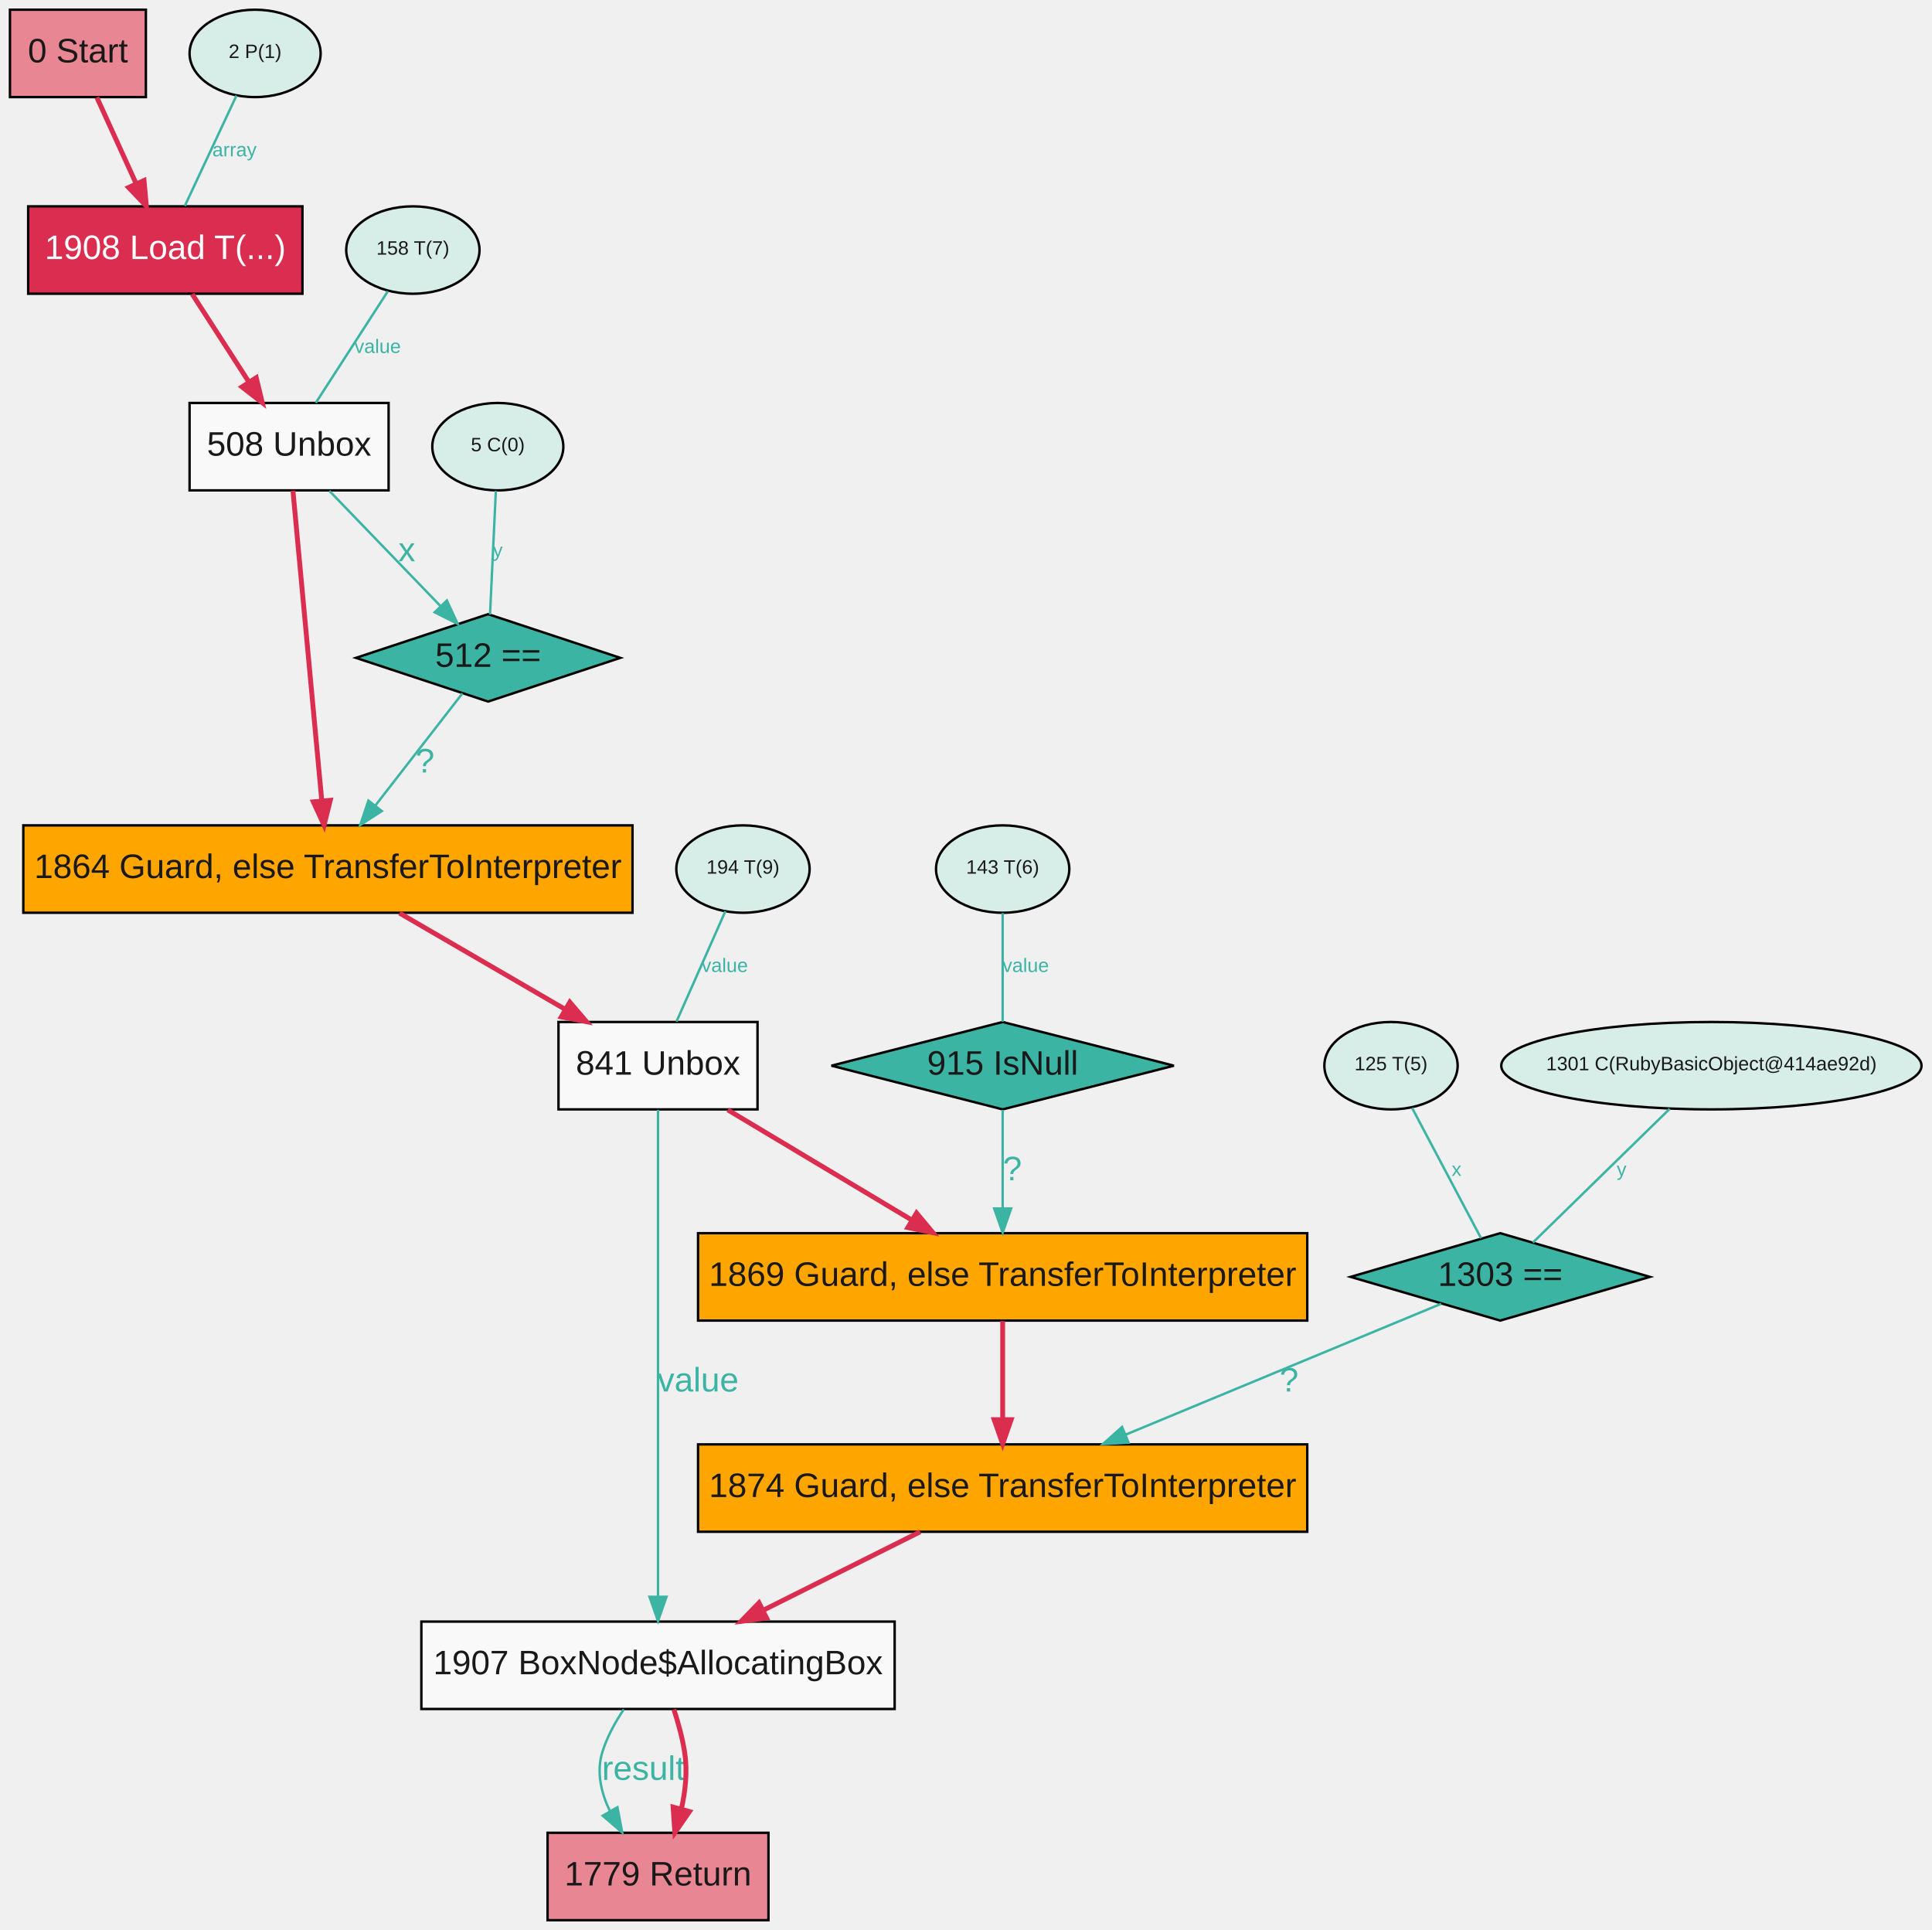
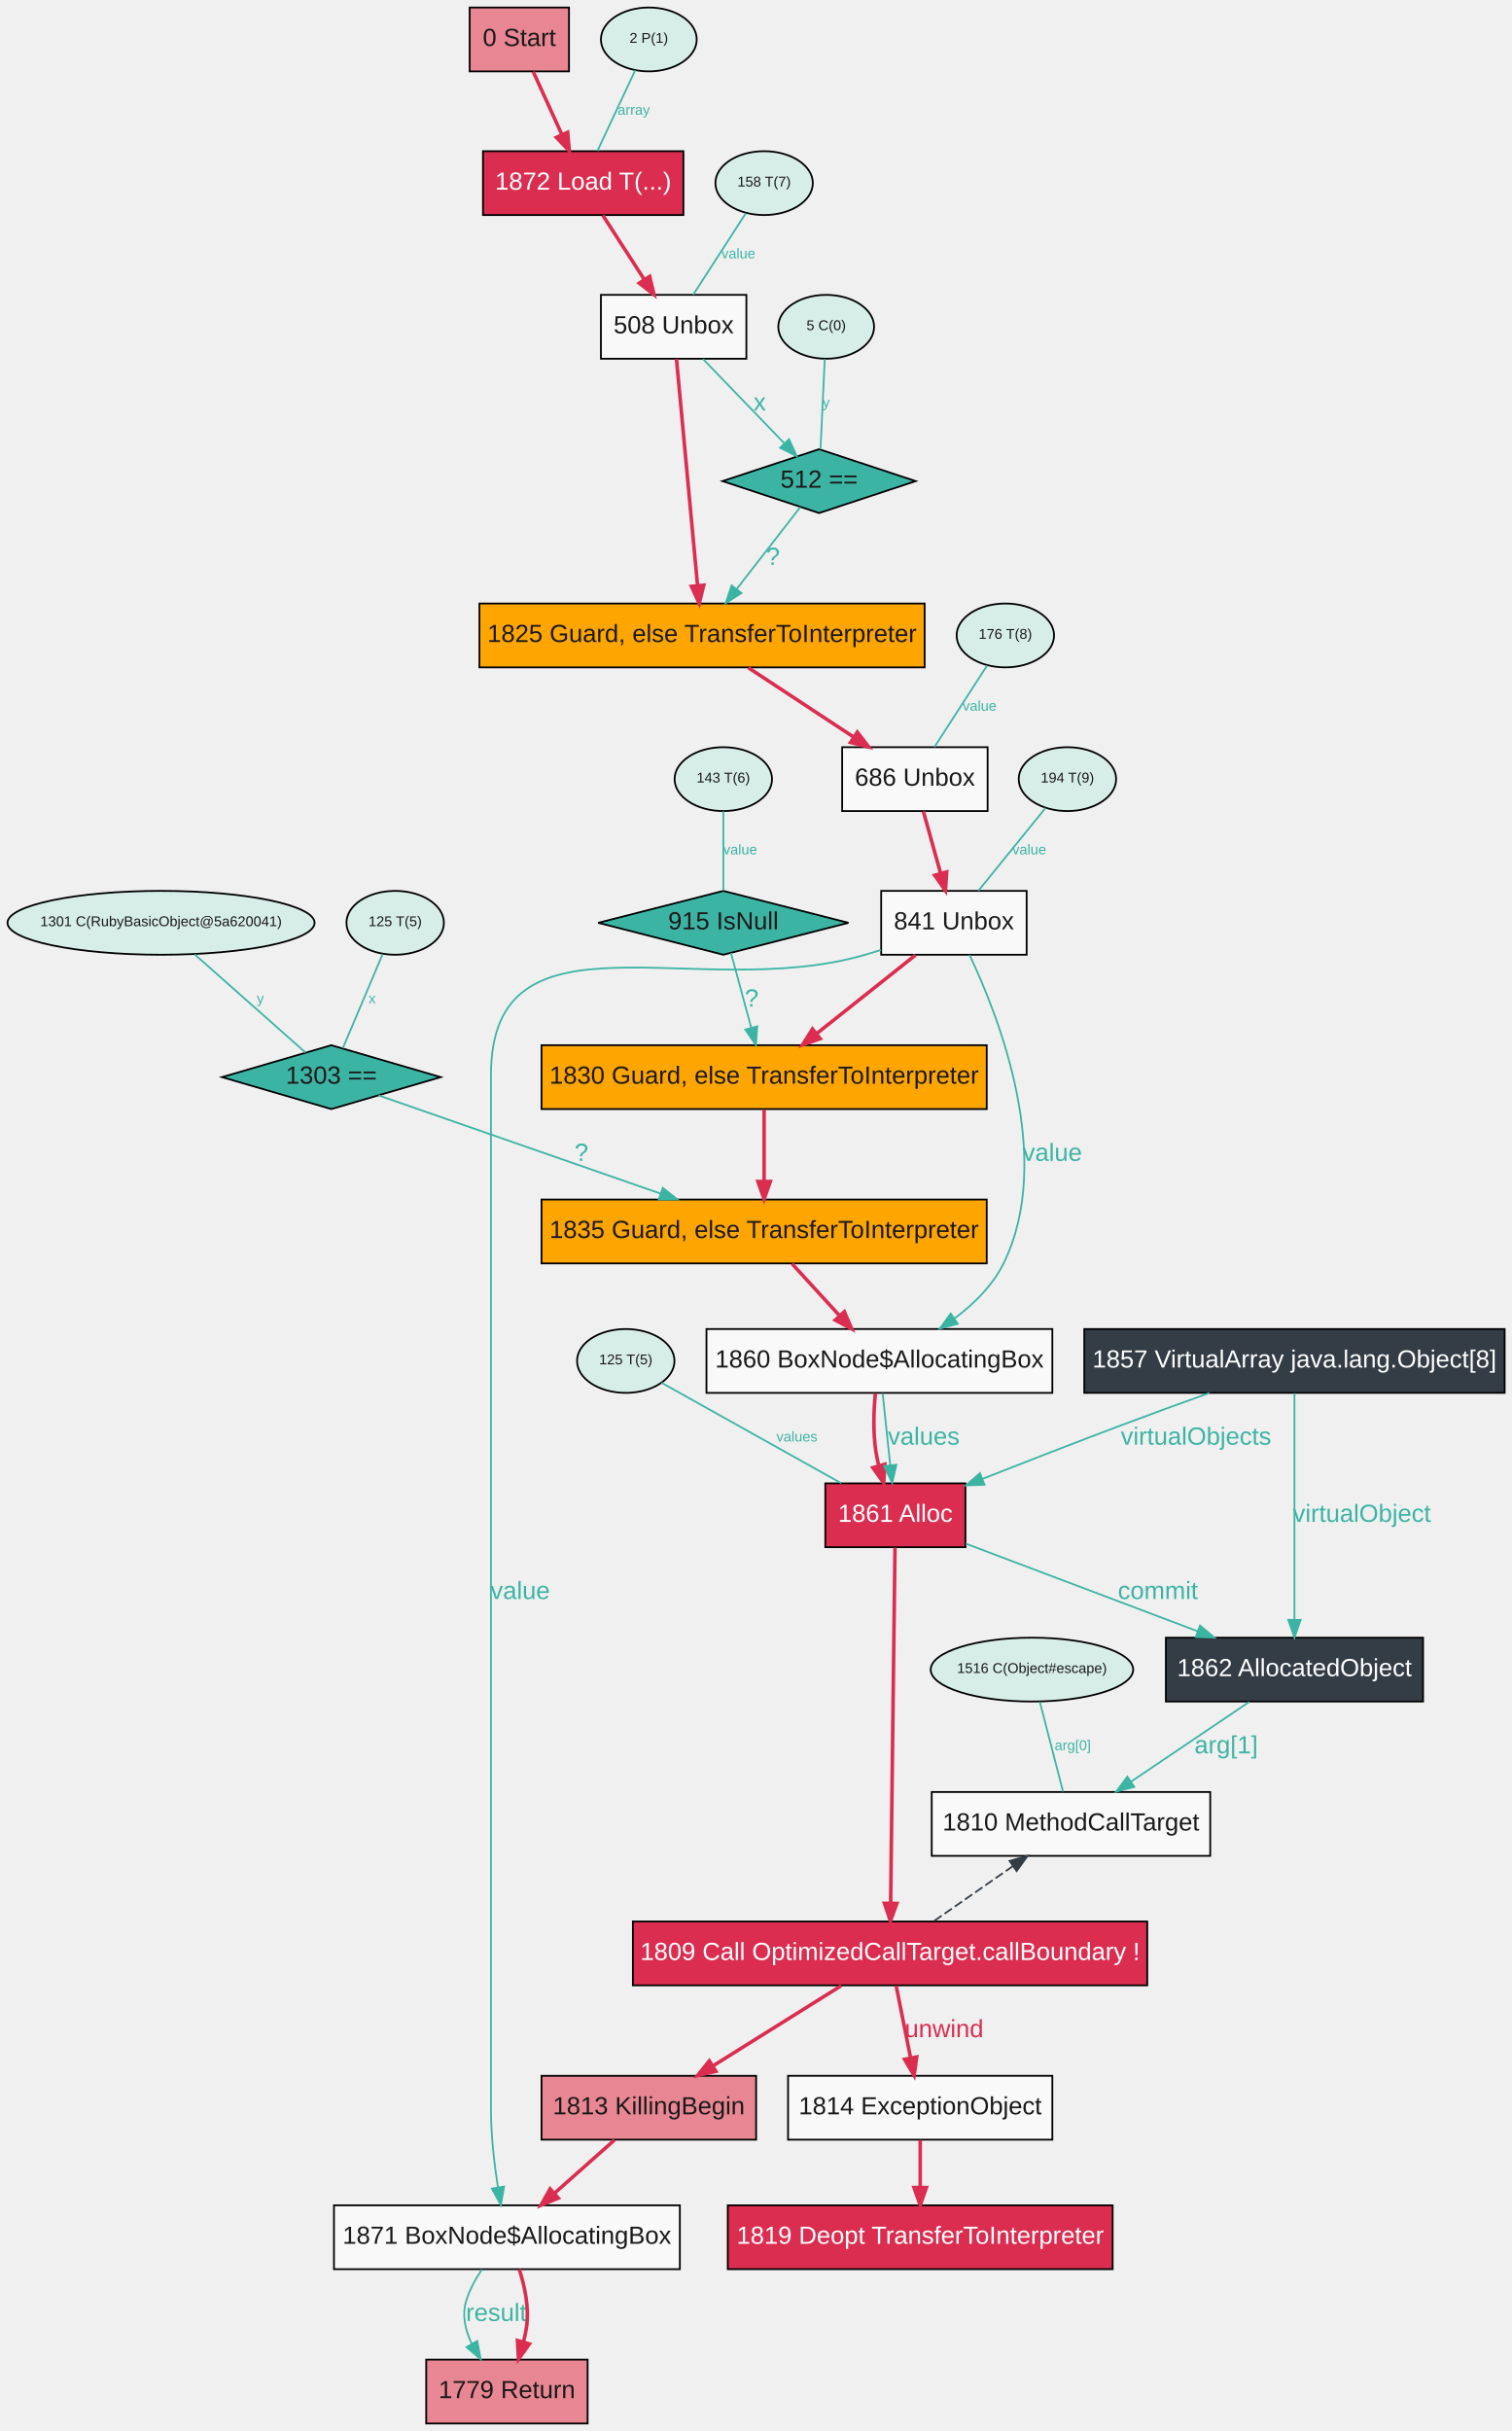
- <svg xmlns="http://www.w3.org/2000/svg" width="796pt" height="795pt" viewBox="0.00 0.00 795.79 795.00">
-   <g id="graph0" class="graph" transform="scale(1 1) rotate(0) translate(4 791)">
+ <svg xmlns="http://www.w3.org/2000/svg" width="852pt" height="1370pt" viewBox="0.00 0.00 852.29 1370.00">
+   <g id="graph0" class="graph" transform="scale(1 1) rotate(0) translate(4 1366)">
    <g id="node1" class="node">
-       <polygon fill="#e98693" stroke="black" points="56,-787 0,-787 0,-751 56,-751 56,-787" />
-       <text text-anchor="middle" x="28" y="-765.3" font-family="Arial" font-size="14.00" fill="#1a1919">0 Start</text>
+       <polygon fill="#e98693" stroke="black" points="316.79,-1362 260.79,-1362 260.79,-1326 316.79,-1326 316.79,-1362" />
+       <text text-anchor="middle" x="288.79" y="-1340.3" font-family="Arial" font-size="14.00" fill="#1a1919">0 Start</text>
+     </g>
+     <g id="node22" class="node">
+       <polygon fill="#da2d4f" stroke="black" points="381.29,-1281 268.29,-1281 268.29,-1245 381.29,-1245 381.29,-1281" />
+       <text text-anchor="middle" x="324.79" y="-1259.3" font-family="Arial" font-size="14.00" fill="#ffffff">1872 Load T(...)</text>
+     </g>
+     <g id="edge37" class="edge">
+       <path fill="none" stroke="#da2d4f" stroke-width="2" d="M296.6,-1325.86C301.31,-1315.51 307.42,-1302.1 312.75,-1290.41" />
+       <polygon fill="#da2d4f" stroke="#da2d4f" stroke-width="2" points="316.03,-1291.66 316.99,-1281.11 309.66,-1288.76 316.03,-1291.66" />
+     </g>
+     <g id="node2" class="node">
+       <polygon fill="#f9f9f9" stroke="black" points="416.79,-1200 334.79,-1200 334.79,-1164 416.79,-1164 416.79,-1200" />
+       <text text-anchor="middle" x="375.79" y="-1178.3" font-family="Arial" font-size="14.00" fill="#1a1919">508 Unbox</text>
+     </g>
+     <g id="node3" class="node">
+       <polygon fill="#3cb4a4" stroke="black" points="457.79,-1113 403.32,-1095 457.79,-1077 512.25,-1095 457.79,-1113" />
+       <text text-anchor="middle" x="457.79" y="-1091.3" font-family="Arial" font-size="14.00" fill="#1a1919">512 ==</text>
+     </g>
+     <g id="edge2" class="edge">
+       <path fill="none" stroke="#3cb4a4" d="M392.38,-1163.8C405.57,-1150.13 424.05,-1130.97 438.01,-1116.5" />
+       <polygon fill="#3cb4a4" stroke="#3cb4a4" points="440.81,-1118.64 445.23,-1109.01 435.77,-1113.78 440.81,-1118.64" />
+       <text text-anchor="middle" x="424.29" y="-1134.8" font-family="arial" font-size="14.00" fill="#3cb4a4">x</text>
+     </g>
+     <g id="node14" class="node">
+       <polygon fill="#ffa500" stroke="black" points="517.29,-1026 266.29,-1026 266.29,-990 517.29,-990 517.29,-1026" />
+       <text text-anchor="middle" x="391.79" y="-1004.3" font-family="Arial" font-size="14.00" fill="#1a1919">1825 Guard, else TransferToInterpreter</text>
+     </g>
+     <g id="edge1" class="edge">
+       <path fill="none" stroke="#da2d4f" stroke-width="2" d="M377.38,-1163.88C380.16,-1134 385.91,-1072.11 389.25,-1036.27" />
+       <polygon fill="#da2d4f" stroke="#da2d4f" stroke-width="2" points="392.76,-1036.33 390.2,-1026.05 385.79,-1035.68 392.76,-1036.33" />
+     </g>
+     <g id="edge15" class="edge">
+       <path fill="none" stroke="#3cb4a4" d="M447.18,-1080.34C437.53,-1067.91 423.03,-1049.24 411.29,-1034.12" />
+       <polygon fill="#3cb4a4" stroke="#3cb4a4" points="414,-1031.9 405.1,-1026.15 408.47,-1036.19 414,-1031.9" />
+       <text text-anchor="middle" x="431.79" y="-1047.8" font-family="arial" font-size="14.00" fill="#3cb4a4">?</text>
+     </g>
+     <g id="node4" class="node">
+       <polygon fill="#f9f9f9" stroke="black" points="552.79,-945 470.79,-945 470.79,-909 552.79,-909 552.79,-945" />
+       <text text-anchor="middle" x="511.79" y="-923.3" font-family="Arial" font-size="14.00" fill="#1a1919">686 Unbox</text>
+     </g>
+     <g id="node5" class="node">
+       <polygon fill="#f9f9f9" stroke="black" points="574.79,-864 492.79,-864 492.79,-828 574.79,-828 574.79,-864" />
+       <text text-anchor="middle" x="533.79" y="-842.3" font-family="Arial" font-size="14.00" fill="#1a1919">841 Unbox</text>
+     </g>
+     <g id="edge4" class="edge">
+       <path fill="none" stroke="#da2d4f" stroke-width="2" d="M516.56,-908.86C519.41,-898.61 523.1,-885.37 526.33,-873.76" />
+       <polygon fill="#da2d4f" stroke="#da2d4f" stroke-width="2" points="529.71,-874.68 529.02,-864.11 522.97,-872.8 529.71,-874.68" />
+     </g>
+     <g id="node15" class="node">
+       <polygon fill="#ffa500" stroke="black" points="552.29,-777 301.29,-777 301.29,-741 552.29,-741 552.29,-777" />
+       <text text-anchor="middle" x="426.79" y="-755.3" font-family="Arial" font-size="14.00" fill="#1a1919">1830 Guard, else TransferToInterpreter</text>
+     </g>
+     <g id="edge5" class="edge">
+       <path fill="none" stroke="#da2d4f" stroke-width="2" d="M512.13,-827.8C496.18,-815.13 474.29,-797.73 456.67,-783.74" />
+       <polygon fill="#da2d4f" stroke="#da2d4f" stroke-width="2" points="458.41,-780.66 448.41,-777.18 454.06,-786.14 458.41,-780.66" />
+     </g>
+     <g id="node18" class="node">
+       <polygon fill="#f9f9f9" stroke="black" points="589.29,-617 394.29,-617 394.29,-581 589.29,-581 589.29,-617" />
+       <text text-anchor="middle" x="491.79" y="-595.3" font-family="Arial" font-size="14.00" fill="#1a1919">1860 BoxNode$AllocatingBox</text>
+     </g>
+     <g id="edge21" class="edge">
+       <path fill="none" stroke="#3cb4a4" d="M542.58,-827.89C559.12,-793.18 590.69,-712.8 561.79,-654 555.69,-641.6 545.22,-631.24 534.21,-623.02" />
+       <polygon fill="#3cb4a4" stroke="#3cb4a4" points="535.96,-619.97 525.75,-617.15 531.97,-625.73 535.96,-619.97" />
+       <text text-anchor="middle" x="589.29" y="-711.8" font-family="arial" font-size="14.00" fill="#3cb4a4">value</text>
+     </g>
+     <g id="node21" class="node">
+       <polygon fill="#f9f9f9" stroke="black" points="379.29,-123 184.29,-123 184.29,-87 379.29,-87 379.29,-123" />
+       <text text-anchor="middle" x="281.79" y="-101.3" font-family="Arial" font-size="14.00" fill="#1a1919">1871 BoxNode$AllocatingBox</text>
+     </g>
+     <g id="edge28" class="edge">
+       <path fill="none" stroke="#3cb4a4" d="M492.68,-830.7C489.68,-829.76 486.69,-828.85 483.79,-828 389.18,-800.47 272.79,-858.53 272.79,-760 272.79,-760 272.79,-760 272.79,-177 272.79,-162.39 274.68,-146.23 276.74,-133.02" />
+       <polygon fill="#3cb4a4" stroke="#3cb4a4" points="280.19,-133.58 278.38,-123.14 273.29,-132.43 280.19,-133.58" />
+       <text text-anchor="middle" x="289.29" y="-464.8" font-family="arial" font-size="14.00" fill="#3cb4a4">value</text>
+     </g>
+     <g id="node6" class="node">
+       <polygon fill="#3cb4a4" stroke="black" points="403.79,-864 333.23,-846 403.79,-828 474.34,-846 403.79,-864" />
+       <text text-anchor="middle" x="403.79" y="-842.3" font-family="Arial" font-size="14.00" fill="#1a1919">915 IsNull</text>
+     </g>
+     <g id="edge17" class="edge">
+       <path fill="none" stroke="#3cb4a4" d="M408.11,-829.01C411.31,-817.21 415.73,-800.86 419.47,-787.04" />
+       <polygon fill="#3cb4a4" stroke="#3cb4a4" points="422.93,-787.65 422.16,-777.08 416.17,-785.82 422.93,-787.65" />
+       <text text-anchor="middle" x="419.79" y="-798.8" font-family="arial" font-size="14.00" fill="#3cb4a4">?</text>
+     </g>
+     <g id="node7" class="node">
+       <polygon fill="#3cb4a4" stroke="black" points="182.79,-777 121.12,-759 182.79,-741 244.45,-759 182.79,-777" />
+       <text text-anchor="middle" x="182.79" y="-755.3" font-family="Arial" font-size="14.00" fill="#1a1919">1303 ==</text>
+     </g>
+     <g id="node16" class="node">
+       <polygon fill="#ffa500" stroke="black" points="552.29,-690 301.29,-690 301.29,-654 552.29,-654 552.29,-690" />
+       <text text-anchor="middle" x="426.79" y="-668.3" font-family="Arial" font-size="14.00" fill="#1a1919">1835 Guard, else TransferToInterpreter</text>
+     </g>
+     <g id="edge19" class="edge">
+       <path fill="none" stroke="#3cb4a4" d="M209.36,-748.74C247.31,-735.52 317.99,-710.9 368.47,-693.32" />
+       <polygon fill="#3cb4a4" stroke="#3cb4a4" points="369.67,-696.6 377.96,-690.01 367.37,-689.99 369.67,-696.6" />
+       <text text-anchor="middle" x="323.79" y="-711.8" font-family="arial" font-size="14.00" fill="#3cb4a4">?</text>
+     </g>
+     <g id="node8" class="node">
+       <polygon fill="#e98693" stroke="black" points="327.29,-36 236.29,-36 236.29,0 327.29,0 327.29,-36" />
+       <text text-anchor="middle" x="281.79" y="-14.3" font-family="Arial" font-size="14.00" fill="#1a1919">1779 Return</text>
+     </g>
+     <g id="node9" class="node">
+       <polygon fill="#da2d4f" stroke="black" points="642.79,-283 352.79,-283 352.79,-247 642.79,-247 642.79,-283" />
+       <text text-anchor="middle" x="497.79" y="-261.3" font-family="Arial" font-size="14.00" fill="#ffffff">1809 Call OptimizedCallTarget.callBoundary !</text>
+     </g>
+     <g id="node11" class="node">
+       <polygon fill="#e98693" stroke="black" points="422.29,-196 301.29,-196 301.29,-160 422.29,-160 422.29,-196" />
+       <text text-anchor="middle" x="361.79" y="-174.3" font-family="Arial" font-size="14.00" fill="#1a1919">1813 KillingBegin</text>
+     </g>
+     <g id="edge9" class="edge">
+       <path fill="none" stroke="#da2d4f" stroke-width="2" d="M470.26,-246.8C449.43,-233.78 420.64,-215.78 397.95,-201.6" />
+       <polygon fill="#da2d4f" stroke="#da2d4f" stroke-width="2" points="399.6,-198.51 389.27,-196.18 395.89,-204.44 399.6,-198.51" />
    </g>
    <g id="node12" class="node">
-       <polygon fill="#da2d4f" stroke="black" points="120.5,-706 7.5,-706 7.5,-670 120.5,-670 120.5,-706" />
-       <text text-anchor="middle" x="64" y="-684.3" font-family="Arial" font-size="14.00" fill="#ffffff">1908 Load T(...)</text>
+       <polygon fill="#f9f9f9" stroke="black" points="589.29,-196 440.29,-196 440.29,-160 589.29,-160 589.29,-196" />
+       <text text-anchor="middle" x="514.79" y="-174.3" font-family="Arial" font-size="14.00" fill="#1a1919">1814 ExceptionObject</text>
+     </g>
+     <g id="edge10" class="edge">
+       <path fill="none" stroke="#da2d4f" stroke-width="2" d="M501.23,-246.8C503.55,-235.16 506.68,-219.55 509.34,-206.24" />
+       <polygon fill="#da2d4f" stroke="#da2d4f" stroke-width="2" points="512.82,-206.67 511.35,-196.18 505.96,-205.29 512.82,-206.67" />
+       <text text-anchor="middle" x="528.29" y="-217.8" font-family="arial" font-size="14.00" fill="#da2d4f">unwind</text>
+     </g>
+     <g id="node10" class="node">
+       <polygon fill="#f9f9f9" stroke="black" points="678.29,-356 521.29,-356 521.29,-320 678.29,-320 678.29,-356" />
+       <text text-anchor="middle" x="599.79" y="-334.3" font-family="Arial" font-size="14.00" fill="#1a1919">1810 MethodCallTarget</text>
+     </g>
+     <g id="edge8" class="edge">
+       <path fill="none" stroke="#343d46" stroke-dasharray="5,2" d="M567.11,-314.26C552.6,-304.15 535.8,-292.46 522.37,-283.11" />
+       <polygon fill="#343d46" stroke="#343d46" points="565.15,-317.15 575.35,-319.99 569.15,-311.41 565.15,-317.15" />
+     </g>
+     <g id="edge13" class="edge">
+       <path fill="none" stroke="#da2d4f" stroke-width="2" d="M342.42,-159.81C332.3,-150.83 319.75,-139.69 308.7,-129.89" />
+       <polygon fill="#da2d4f" stroke="#da2d4f" stroke-width="2" points="310.78,-127.05 300.97,-123.03 306.13,-132.28 310.78,-127.05" />
+     </g>
+     <g id="node13" class="node">
+       <polygon fill="#da2d4f" stroke="black" points="623.29,-123 406.29,-123 406.29,-87 623.29,-87 623.29,-123" />
+       <text text-anchor="middle" x="514.79" y="-101.3" font-family="Arial" font-size="14.00" fill="#ffffff">1819 Deopt TransferToInterpreter</text>
+     </g>
+     <g id="edge14" class="edge">
+       <path fill="none" stroke="#da2d4f" stroke-width="2" d="M514.79,-159.81C514.79,-151.79 514.79,-142.05 514.79,-133.07" />
+       <polygon fill="#da2d4f" stroke="#da2d4f" stroke-width="2" points="518.29,-133.03 514.79,-123.03 511.29,-133.03 518.29,-133.03" />
+     </g>
+     <g id="edge16" class="edge">
+       <path fill="none" stroke="#da2d4f" stroke-width="2" d="M417.82,-989.86C435.28,-978.37 458.45,-963.11 477.42,-950.63" />
+       <polygon fill="#da2d4f" stroke="#da2d4f" stroke-width="2" points="479.37,-953.53 485.8,-945.11 475.52,-947.68 479.37,-953.53" />
+     </g>
+     <g id="edge18" class="edge">
+       <path fill="none" stroke="#da2d4f" stroke-width="2" d="M426.79,-740.8C426.79,-729.16 426.79,-713.55 426.79,-700.24" />
+       <polygon fill="#da2d4f" stroke="#da2d4f" stroke-width="2" points="430.29,-700.18 426.79,-690.18 423.29,-700.18 430.29,-700.18" />
    </g>
    <g id="edge20" class="edge">
-       <path fill="none" stroke="#da2d4f" stroke-width="2" d="M35.81,-750.86C40.53,-740.51 46.64,-727.1 51.96,-715.41" />
-       <polygon fill="#da2d4f" stroke="#da2d4f" stroke-width="2" points="55.24,-716.66 56.2,-706.11 48.87,-713.76 55.24,-716.66" />
-     </g>
-     <g id="node2" class="node">
-       <polygon fill="#f9f9f9" stroke="black" points="156,-625 74,-625 74,-589 156,-589 156,-625" />
-       <text text-anchor="middle" x="115" y="-603.3" font-family="Arial" font-size="14.00" fill="#1a1919">508 Unbox</text>
-     </g>
-     <g id="node3" class="node">
-       <polygon fill="#3cb4a4" stroke="black" points="197,-538 142.54,-520 197,-502 251.46,-520 197,-538" />
-       <text text-anchor="middle" x="197" y="-516.3" font-family="Arial" font-size="14.00" fill="#1a1919">512 ==</text>
-     </g>
-     <g id="edge2" class="edge">
-       <path fill="none" stroke="#3cb4a4" d="M131.59,-588.8C144.78,-575.13 163.27,-555.97 177.22,-541.5" />
-       <polygon fill="#3cb4a4" stroke="#3cb4a4" points="180.02,-543.64 184.45,-534.01 174.99,-538.78 180.02,-543.64" />
-       <text text-anchor="middle" x="163.5" y="-559.8" font-family="arial" font-size="14.00" fill="#3cb4a4">x</text>
-     </g>
-     <g id="node8" class="node">
-       <polygon fill="#ffa500" stroke="black" points="256.5,-451 5.5,-451 5.5,-415 256.5,-415 256.5,-451" />
-       <text text-anchor="middle" x="131" y="-429.3" font-family="Arial" font-size="14.00" fill="#1a1919">1864 Guard, else TransferToInterpreter</text>
-     </g>
-     <g id="edge1" class="edge">
-       <path fill="none" stroke="#da2d4f" stroke-width="2" d="M116.59,-588.88C119.37,-559 125.13,-497.11 128.46,-461.27" />
-       <polygon fill="#da2d4f" stroke="#da2d4f" stroke-width="2" points="131.97,-461.33 129.41,-451.05 125,-460.68 131.97,-461.33" />
+       <path fill="none" stroke="#da2d4f" stroke-width="2" d="M442.52,-653.81C450.58,-645 460.54,-634.13 469.39,-624.46" />
+       <polygon fill="#da2d4f" stroke="#da2d4f" stroke-width="2" points="472.03,-626.77 476.2,-617.03 466.86,-622.04 472.03,-626.77" />
+     </g>
+     <g id="node17" class="node">
+       <polygon fill="#343d46" stroke="black" points="844.29,-617 607.29,-617 607.29,-581 844.29,-581 844.29,-617" />
+       <text text-anchor="middle" x="725.79" y="-595.3" font-family="Arial" font-size="14.00" fill="#ffffff">1857 VirtualArray java.lang.Object[8]</text>
+     </g>
+     <g id="node19" class="node">
+       <polygon fill="#da2d4f" stroke="black" points="540.29,-530 461.29,-530 461.29,-494 540.29,-494 540.29,-530" />
+       <text text-anchor="middle" x="500.79" y="-508.3" font-family="Arial" font-size="14.00" fill="#ffffff">1861 Alloc</text>
+     </g>
+     <g id="edge23" class="edge">
+       <path fill="none" stroke="#3cb4a4" d="M677.84,-580.98C662.17,-575.34 644.71,-568.98 628.79,-563 602.68,-553.19 573.73,-541.92 549.97,-532.56" />
+       <polygon fill="#3cb4a4" stroke="#3cb4a4" points="551.05,-529.22 540.47,-528.81 548.48,-535.73 551.05,-529.22" />
+       <text text-anchor="middle" x="670.29" y="-551.8" font-family="arial" font-size="14.00" fill="#3cb4a4">virtualObjects</text>
+     </g>
+     <g id="node20" class="node">
+       <polygon fill="#343d46" stroke="black" points="798.29,-443 653.29,-443 653.29,-407 798.29,-407 798.29,-443" />
+       <text text-anchor="middle" x="725.79" y="-421.3" font-family="Arial" font-size="14.00" fill="#ffffff">1862 AllocatedObject</text>
+     </g>
+     <g id="edge26" class="edge">
+       <path fill="none" stroke="#3cb4a4" d="M725.79,-580.88C725.79,-551 725.79,-489.11 725.79,-453.27" />
+       <polygon fill="#3cb4a4" stroke="#3cb4a4" points="729.29,-453.05 725.79,-443.05 722.29,-453.05 729.29,-453.05" />
+       <text text-anchor="middle" x="763.79" y="-508.3" font-family="arial" font-size="14.00" fill="#3cb4a4">virtualObject</text>
+     </g>
+     <g id="edge22" class="edge">
+       <path fill="none" stroke="#da2d4f" stroke-width="2" d="M489.48,-580.78C488.58,-571.1 488.13,-558.82 489.79,-548 490.2,-545.32 490.78,-542.56 491.46,-539.83" />
+       <polygon fill="#da2d4f" stroke="#da2d4f" stroke-width="2" points="494.82,-540.78 494.24,-530.2 488.1,-538.83 494.82,-540.78" />
+     </g>
+     <g id="edge24" class="edge">
+       <path fill="none" stroke="#3cb4a4" d="M493.61,-580.8C494.84,-569.16 496.49,-553.55 497.9,-540.24" />
+       <polygon fill="#3cb4a4" stroke="#3cb4a4" points="501.39,-540.49 498.97,-530.18 494.43,-539.75 501.39,-540.49" />
+       <text text-anchor="middle" x="516.79" y="-551.8" font-family="arial" font-size="14.00" fill="#3cb4a4">values</text>
+     </g>
+     <g id="edge25" class="edge">
+       <path fill="none" stroke="#da2d4f" stroke-width="2" d="M500.57,-493.77C500.06,-451.86 498.74,-344.31 498.12,-293.44" />
+       <polygon fill="#da2d4f" stroke="#da2d4f" stroke-width="2" points="501.62,-293.17 498,-283.21 494.62,-293.25 501.62,-293.17" />
+     </g>
+     <g id="edge27" class="edge">
+       <path fill="none" stroke="#3cb4a4" d="M540.49,-496C576.82,-482.28 630.88,-461.85 671.25,-446.6" />
+       <polygon fill="#3cb4a4" stroke="#3cb4a4" points="672.56,-449.85 680.68,-443.04 670.09,-443.3 672.56,-449.85" />
+       <text text-anchor="middle" x="648.79" y="-464.8" font-family="arial" font-size="14.00" fill="#3cb4a4">commit</text>
+     </g>
+     <g id="edge12" class="edge">
+       <path fill="none" stroke="#3cb4a4" d="M700.29,-406.8C681.07,-393.84 654.54,-375.94 633.57,-361.79" />
+       <polygon fill="#3cb4a4" stroke="#3cb4a4" points="635.49,-358.87 625.25,-356.18 631.58,-364.67 635.49,-358.87" />
+       <text text-anchor="middle" x="687.29" y="-377.8" font-family="arial" font-size="14.00" fill="#3cb4a4">arg[1]</text>
    </g>
    <g id="edge7" class="edge">
-       <path fill="none" stroke="#3cb4a4" d="M186.4,-505.34C176.74,-492.91 162.25,-474.24 150.5,-459.12" />
-       <polygon fill="#3cb4a4" stroke="#3cb4a4" points="153.21,-456.9 144.31,-451.15 147.68,-461.19 153.21,-456.9" />
-       <text text-anchor="middle" x="171" y="-472.8" font-family="arial" font-size="14.00" fill="#3cb4a4">?</text>
-     </g>
-     <g id="node4" class="node">
-       <polygon fill="#f9f9f9" stroke="black" points="308,-370 226,-370 226,-334 308,-334 308,-370" />
-       <text text-anchor="middle" x="267" y="-348.3" font-family="Arial" font-size="14.00" fill="#1a1919">841 Unbox</text>
-     </g>
-     <g id="node9" class="node">
-       <polygon fill="#ffa500" stroke="black" points="534.5,-283 283.5,-283 283.5,-247 534.5,-247 534.5,-283" />
-       <text text-anchor="middle" x="409" y="-261.3" font-family="Arial" font-size="14.00" fill="#1a1919">1869 Guard, else TransferToInterpreter</text>
-     </g>
-     <g id="edge4" class="edge">
-       <path fill="none" stroke="#da2d4f" stroke-width="2" d="M295.74,-333.8C317.58,-320.72 347.82,-302.62 371.56,-288.41" />
-       <polygon fill="#da2d4f" stroke="#da2d4f" stroke-width="2" points="373.52,-291.31 380.31,-283.18 369.93,-285.31 373.52,-291.31" />
-     </g>
-     <g id="node11" class="node">
-       <polygon fill="#f9f9f9" stroke="black" points="364.5,-123 169.5,-123 169.5,-87 364.5,-87 364.5,-123" />
-       <text text-anchor="middle" x="267" y="-101.3" font-family="Arial" font-size="14.00" fill="#1a1919">1907 BoxNode$AllocatingBox</text>
-     </g>
-     <g id="edge13" class="edge">
-       <path fill="none" stroke="#3cb4a4" d="M267,-333.77C267,-291.86 267,-184.31 267,-133.44" />
-       <polygon fill="#3cb4a4" stroke="#3cb4a4" points="270.5,-133.21 267,-123.21 263.5,-133.21 270.5,-133.21" />
-       <text text-anchor="middle" x="283.5" y="-217.8" font-family="arial" font-size="14.00" fill="#3cb4a4">value</text>
-     </g>
-     <g id="node5" class="node">
-       <polygon fill="#3cb4a4" stroke="black" points="409,-370 338.45,-352 409,-334 479.55,-352 409,-370" />
-       <text text-anchor="middle" x="409" y="-348.3" font-family="Arial" font-size="14.00" fill="#1a1919">915 IsNull</text>
-     </g>
-     <g id="edge9" class="edge">
-       <path fill="none" stroke="#3cb4a4" d="M409,-333.8C409,-322.16 409,-306.55 409,-293.24" />
-       <polygon fill="#3cb4a4" stroke="#3cb4a4" points="412.5,-293.18 409,-283.18 405.5,-293.18 412.5,-293.18" />
-       <text text-anchor="middle" x="413" y="-304.8" font-family="arial" font-size="14.00" fill="#3cb4a4">?</text>
-     </g>
-     <g id="node6" class="node">
-       <polygon fill="#3cb4a4" stroke="black" points="614,-283 552.33,-265 614,-247 675.67,-265 614,-283" />
-       <text text-anchor="middle" x="614" y="-261.3" font-family="Arial" font-size="14.00" fill="#1a1919">1303 ==</text>
-     </g>
-     <g id="node10" class="node">
-       <polygon fill="#ffa500" stroke="black" points="534.5,-196 283.5,-196 283.5,-160 534.5,-160 534.5,-196" />
-       <text text-anchor="middle" x="409" y="-174.3" font-family="Arial" font-size="14.00" fill="#1a1919">1874 Guard, else TransferToInterpreter</text>
+       <path fill="none" stroke="#3cb4a4" d="M267.68,-86.84C264.06,-81.46 260.66,-75.27 258.79,-69 256.37,-60.93 258.35,-52.49 261.98,-44.89" />
+       <polygon fill="#3cb4a4" stroke="#3cb4a4" points="265.07,-46.53 267.04,-36.12 259.01,-43.03 265.07,-46.53" />
+       <text text-anchor="middle" x="275.79" y="-57.8" font-family="arial" font-size="14.00" fill="#3cb4a4">result</text>
+     </g>
+     <g id="edge29" class="edge">
+       <path fill="none" stroke="#da2d4f" stroke-width="2" d="M288.73,-86.98C291.85,-77.35 294.48,-65.07 292.79,-54 292.37,-51.32 291.8,-48.56 291.12,-45.83" />
+       <polygon fill="#da2d4f" stroke="#da2d4f" stroke-width="2" points="294.47,-44.83 288.33,-36.2 287.75,-46.78 294.47,-44.83" />
+     </g>
+     <g id="edge38" class="edge">
+       <path fill="none" stroke="#da2d4f" stroke-width="2" d="M335.85,-1244.86C342.67,-1234.3 351.54,-1220.56 359.19,-1208.71" />
+       <polygon fill="#da2d4f" stroke="#da2d4f" stroke-width="2" points="362.26,-1210.41 364.74,-1200.11 356.38,-1206.61 362.26,-1210.41" />
+     </g>
+     <g id="node23" class="node">
+       <ellipse fill="#d7ede7" stroke="black" cx="461.79" cy="-1182" rx="27" ry="18" />
+       <text text-anchor="middle" x="461.79" y="-1180.1" font-family="Arial" font-size="8.00" fill="#1a1919">5 C(0)</text>
+     </g>
+     <g id="edge3" class="edge">
+       <path fill="none" stroke="#3cb4a4" d="M460.98,-1163.8C460.28,-1148.95 459.27,-1127.64 458.58,-1112.89" />
+       <text text-anchor="middle" x="461.79" y="-1136.6" font-family="arial" font-size="8.00" fill="#3cb4a4">y</text>
+     </g>
+     <g id="node24" class="node">
+       <ellipse fill="#d7ede7" stroke="black" cx="86.79" cy="-846" rx="86.57" ry="18" />
+       <text text-anchor="middle" x="86.79" y="-844.1" font-family="Arial" font-size="8.00" fill="#1a1919">1301 C(RubyBasicObject@5a620041)</text>
+     </g>
+     <g id="edge6" class="edge">
+       <path fill="none" stroke="#3cb4a4" d="M105.75,-828.21C124.11,-811.95 151.55,-787.66 168.24,-772.88" />
+       <text text-anchor="middle" x="142.79" y="-800.6" font-family="arial" font-size="8.00" fill="#3cb4a4">y</text>
+     </g>
+     <g id="node25" class="node">
+       <ellipse fill="#d7ede7" stroke="black" cx="577.79" cy="-425" rx="57.08" ry="18" />
+       <text text-anchor="middle" x="577.79" y="-423.1" font-family="Arial" font-size="8.00" fill="#1a1919">1516 C(Object#escape)</text>
    </g>
    <g id="edge11" class="edge">
-       <path fill="none" stroke="#3cb4a4" d="M589.68,-253.92C557.8,-240.7 501.08,-217.18 459.67,-200.01" />
-       <polygon fill="#3cb4a4" stroke="#3cb4a4" points="460.87,-196.72 450.29,-196.12 458.19,-203.18 460.87,-196.72" />
-       <text text-anchor="middle" x="527" y="-217.8" font-family="arial" font-size="14.00" fill="#3cb4a4">?</text>
-     </g>
-     <g id="node7" class="node">
-       <polygon fill="#e98693" stroke="black" points="312.5,-36 221.5,-36 221.5,0 312.5,0 312.5,-36" />
-       <text text-anchor="middle" x="267" y="-14.3" font-family="Arial" font-size="14.00" fill="#1a1919">1779 Return</text>
-     </g>
-     <g id="edge8" class="edge">
-       <path fill="none" stroke="#da2d4f" stroke-width="2" d="M160.51,-414.86C180.47,-403.26 207.03,-387.84 228.63,-375.29" />
-       <polygon fill="#da2d4f" stroke="#da2d4f" stroke-width="2" points="230.66,-378.16 237.55,-370.11 227.14,-372.1 230.66,-378.16" />
-     </g>
-     <g id="edge10" class="edge">
-       <path fill="none" stroke="#da2d4f" stroke-width="2" d="M409,-246.8C409,-235.16 409,-219.55 409,-206.24" />
-       <polygon fill="#da2d4f" stroke="#da2d4f" stroke-width="2" points="412.5,-206.18 409,-196.18 405.5,-206.18 412.5,-206.18" />
-     </g>
-     <g id="edge12" class="edge">
-       <path fill="none" stroke="#da2d4f" stroke-width="2" d="M374.99,-159.99C355.55,-150.27 330.97,-137.99 310.18,-127.59" />
-       <polygon fill="#da2d4f" stroke="#da2d4f" stroke-width="2" points="311.74,-124.46 301.23,-123.11 308.61,-130.72 311.74,-124.46" />
-     </g>
-     <g id="edge6" class="edge">
-       <path fill="none" stroke="#3cb4a4" d="M252.9,-86.84C249.28,-81.46 245.88,-75.27 244,-69 241.59,-60.93 243.56,-52.49 247.19,-44.89" />
-       <polygon fill="#3cb4a4" stroke="#3cb4a4" points="250.29,-46.53 252.25,-36.12 244.22,-43.03 250.29,-46.53" />
-       <text text-anchor="middle" x="261" y="-57.8" font-family="arial" font-size="14.00" fill="#3cb4a4">result</text>
-     </g>
-     <g id="edge14" class="edge">
-       <path fill="none" stroke="#da2d4f" stroke-width="2" d="M273.55,-86.8C275.37,-81.21 277.09,-74.92 278,-69 279.17,-61.39 278.29,-53.2 276.61,-45.71" />
-       <polygon fill="#da2d4f" stroke="#da2d4f" stroke-width="2" points="279.97,-44.74 273.94,-36.02 273.22,-46.59 279.97,-44.74" />
-     </g>
-     <g id="edge21" class="edge">
-       <path fill="none" stroke="#da2d4f" stroke-width="2" d="M75.07,-669.86C81.88,-659.3 90.75,-645.56 98.4,-633.71" />
-       <polygon fill="#da2d4f" stroke="#da2d4f" stroke-width="2" points="101.47,-635.41 103.96,-625.11 95.59,-631.61 101.47,-635.41" />
-     </g>
-     <g id="node13" class="node">
-       <ellipse fill="#d7ede7" stroke="black" cx="201" cy="-607" rx="27" ry="18" />
-       <text text-anchor="middle" x="201" y="-605.1" font-family="Arial" font-size="8.00" fill="#1a1919">5 C(0)</text>
-     </g>
-     <g id="edge3" class="edge">
-       <path fill="none" stroke="#3cb4a4" d="M200.19,-588.8C199.49,-573.95 198.49,-552.64 197.79,-537.89" />
-       <text text-anchor="middle" x="201" y="-561.6" font-family="arial" font-size="8.00" fill="#3cb4a4">y</text>
-     </g>
-     <g id="node14" class="node">
-       <ellipse fill="#d7ede7" stroke="black" cx="701" cy="-352" rx="86.57" ry="18" />
-       <text text-anchor="middle" x="701" y="-350.1" font-family="Arial" font-size="8.00" fill="#1a1919">1301 C(RubyBasicObject@414ae92d)</text>
-     </g>
-     <g id="edge5" class="edge">
-       <path fill="none" stroke="#3cb4a4" d="M683.81,-334.21C667.27,-318.05 642.6,-293.95 627.45,-279.14" />
-       <text text-anchor="middle" x="664" y="-306.6" font-family="arial" font-size="8.00" fill="#3cb4a4">y</text>
-     </g>
-     <g id="node15" class="node">
-       <ellipse fill="#d7ede7" stroke="black" cx="569" cy="-352" rx="27.46" ry="18" />
-       <text text-anchor="middle" x="569" y="-350.1" font-family="Arial" font-size="8.00" fill="#1a1919">125 T(5)</text>
-     </g>
-     <g id="edge15" class="edge">
-       <path fill="none" stroke="#3cb4a4" d="M577.68,-334.61C585.9,-319.08 598.15,-295.94 606.1,-280.92" />
-       <text text-anchor="middle" x="596" y="-306.6" font-family="arial" font-size="8.00" fill="#3cb4a4">x</text>
-     </g>
-     <g id="node16" class="node">
-       <ellipse fill="#d7ede7" stroke="black" cx="409" cy="-433" rx="27.46" ry="18" />
-       <text text-anchor="middle" x="409" y="-431.1" font-family="Arial" font-size="8.00" fill="#1a1919">143 T(6)</text>
-     </g>
-     <g id="edge16" class="edge">
-       <path fill="none" stroke="#3cb4a4" d="M409,-414.86C409,-401.61 409,-383.35 409,-370.11" />
-       <text text-anchor="middle" x="418.5" y="-390.6" font-family="arial" font-size="8.00" fill="#3cb4a4">value</text>
-     </g>
-     <g id="node17" class="node">
-       <ellipse fill="#d7ede7" stroke="black" cx="166" cy="-688" rx="27.46" ry="18" />
-       <text text-anchor="middle" x="166" y="-686.1" font-family="Arial" font-size="8.00" fill="#1a1919">158 T(7)</text>
-     </g>
-     <g id="edge17" class="edge">
-       <path fill="none" stroke="#3cb4a4" d="M155.68,-671.01C147.06,-657.67 134.81,-638.69 126.01,-625.06" />
-       <text text-anchor="middle" x="151.5" y="-645.6" font-family="arial" font-size="8.00" fill="#3cb4a4">value</text>
-     </g>
-     <g id="node18" class="node">
-       <ellipse fill="#d7ede7" stroke="black" cx="302" cy="-433" rx="27.46" ry="18" />
-       <text text-anchor="middle" x="302" y="-431.1" font-family="Arial" font-size="8.00" fill="#1a1919">194 T(9)</text>
-     </g>
-     <g id="edge18" class="edge">
-       <path fill="none" stroke="#3cb4a4" d="M294.75,-415.63C288.86,-402.34 280.59,-383.67 274.61,-370.17" />
-       <text text-anchor="middle" x="294.5" y="-390.6" font-family="arial" font-size="8.00" fill="#3cb4a4">value</text>
-     </g>
-     <g id="node19" class="node">
-       <ellipse fill="#d7ede7" stroke="black" cx="101" cy="-769" rx="27" ry="18" />
-       <text text-anchor="middle" x="101" y="-767.1" font-family="Arial" font-size="8.00" fill="#1a1919">2 P(1)</text>
-     </g>
-     <g id="edge19" class="edge">
-       <path fill="none" stroke="#3cb4a4" d="M93.33,-751.63C87.11,-738.34 78.36,-719.67 72.04,-706.17" />
-       <text text-anchor="middle" x="92.5" y="-726.6" font-family="arial" font-size="8.00" fill="#3cb4a4">array</text>
+       <path fill="none" stroke="#3cb4a4" d="M582.24,-406.8C586.05,-392.05 591.53,-370.92 595.34,-356.18" />
+       <text text-anchor="middle" x="600.79" y="-379.6" font-family="arial" font-size="8.00" fill="#3cb4a4">arg[0]</text>
+     </g>
+     <g id="node26" class="node">
+       <ellipse fill="#d7ede7" stroke="black" cx="218.79" cy="-846" rx="27.46" ry="18" />
+       <text text-anchor="middle" x="218.79" y="-844.1" font-family="Arial" font-size="8.00" fill="#1a1919">125 T(5)</text>
+     </g>
+     <g id="edge30" class="edge">
+       <path fill="none" stroke="#3cb4a4" d="M211.67,-828.21C205.16,-812.82 195.59,-790.24 189.28,-775.33" />
+       <text text-anchor="middle" x="205.79" y="-800.6" font-family="arial" font-size="8.00" fill="#3cb4a4">x</text>
+     </g>
+     <g id="node27" class="node">
+       <ellipse fill="#d7ede7" stroke="black" cx="348.79" cy="-599" rx="27.46" ry="18" />
+       <text text-anchor="middle" x="348.79" y="-597.1" font-family="Arial" font-size="8.00" fill="#1a1919">125 T(5)</text>
+     </g>
+     <g id="edge31" class="edge">
+       <path fill="none" stroke="#3cb4a4" d="M368.97,-586.71C394.89,-572.22 440.12,-546.92 470.26,-530.07" />
+       <text text-anchor="middle" x="445.29" y="-553.6" font-family="arial" font-size="8.00" fill="#3cb4a4">values</text>
+     </g>
+     <g id="node28" class="node">
+       <ellipse fill="#d7ede7" stroke="black" cx="403.79" cy="-927" rx="27.46" ry="18" />
+       <text text-anchor="middle" x="403.79" y="-925.1" font-family="Arial" font-size="8.00" fill="#1a1919">143 T(6)</text>
+     </g>
+     <g id="edge32" class="edge">
+       <path fill="none" stroke="#3cb4a4" d="M403.79,-908.86C403.79,-895.61 403.79,-877.35 403.79,-864.11" />
+       <text text-anchor="middle" x="413.29" y="-884.6" font-family="arial" font-size="8.00" fill="#3cb4a4">value</text>
+     </g>
+     <g id="node29" class="node">
+       <ellipse fill="#d7ede7" stroke="black" cx="426.79" cy="-1263" rx="27.46" ry="18" />
+       <text text-anchor="middle" x="426.79" y="-1261.1" font-family="Arial" font-size="8.00" fill="#1a1919">158 T(7)</text>
+     </g>
+     <g id="edge33" class="edge">
+       <path fill="none" stroke="#3cb4a4" d="M416.47,-1246.01C407.85,-1232.67 395.6,-1213.69 386.8,-1200.06" />
+       <text text-anchor="middle" x="412.29" y="-1220.6" font-family="arial" font-size="8.00" fill="#3cb4a4">value</text>
+     </g>
+     <g id="node30" class="node">
+       <ellipse fill="#d7ede7" stroke="black" cx="562.79" cy="-1008" rx="27.46" ry="18" />
+       <text text-anchor="middle" x="562.79" y="-1006.1" font-family="Arial" font-size="8.00" fill="#1a1919">176 T(8)</text>
+     </g>
+     <g id="edge34" class="edge">
+       <path fill="none" stroke="#3cb4a4" d="M552.47,-991.01C543.85,-977.67 531.6,-958.69 522.8,-945.06" />
+       <text text-anchor="middle" x="548.29" y="-965.6" font-family="arial" font-size="8.00" fill="#3cb4a4">value</text>
+     </g>
+     <g id="node31" class="node">
+       <ellipse fill="#d7ede7" stroke="black" cx="597.79" cy="-927" rx="27.46" ry="18" />
+       <text text-anchor="middle" x="597.79" y="-925.1" font-family="Arial" font-size="8.00" fill="#1a1919">194 T(9)</text>
+     </g>
+     <g id="edge35" class="edge">
+       <path fill="none" stroke="#3cb4a4" d="M585.45,-910.77C574.62,-897.41 558.9,-878 547.64,-864.11" />
+       <text text-anchor="middle" x="576.29" y="-884.6" font-family="arial" font-size="8.00" fill="#3cb4a4">value</text>
+     </g>
+     <g id="node32" class="node">
+       <ellipse fill="#d7ede7" stroke="black" cx="361.79" cy="-1344" rx="27" ry="18" />
+       <text text-anchor="middle" x="361.79" y="-1342.1" font-family="Arial" font-size="8.00" fill="#1a1919">2 P(1)</text>
+     </g>
+     <g id="edge36" class="edge">
+       <path fill="none" stroke="#3cb4a4" d="M354.12,-1326.63C347.9,-1313.34 339.15,-1294.67 332.83,-1281.17" />
+       <text text-anchor="middle" x="353.29" y="-1301.6" font-family="arial" font-size="8.00" fill="#3cb4a4">array</text>
    </g>
  </g>
</svg>
